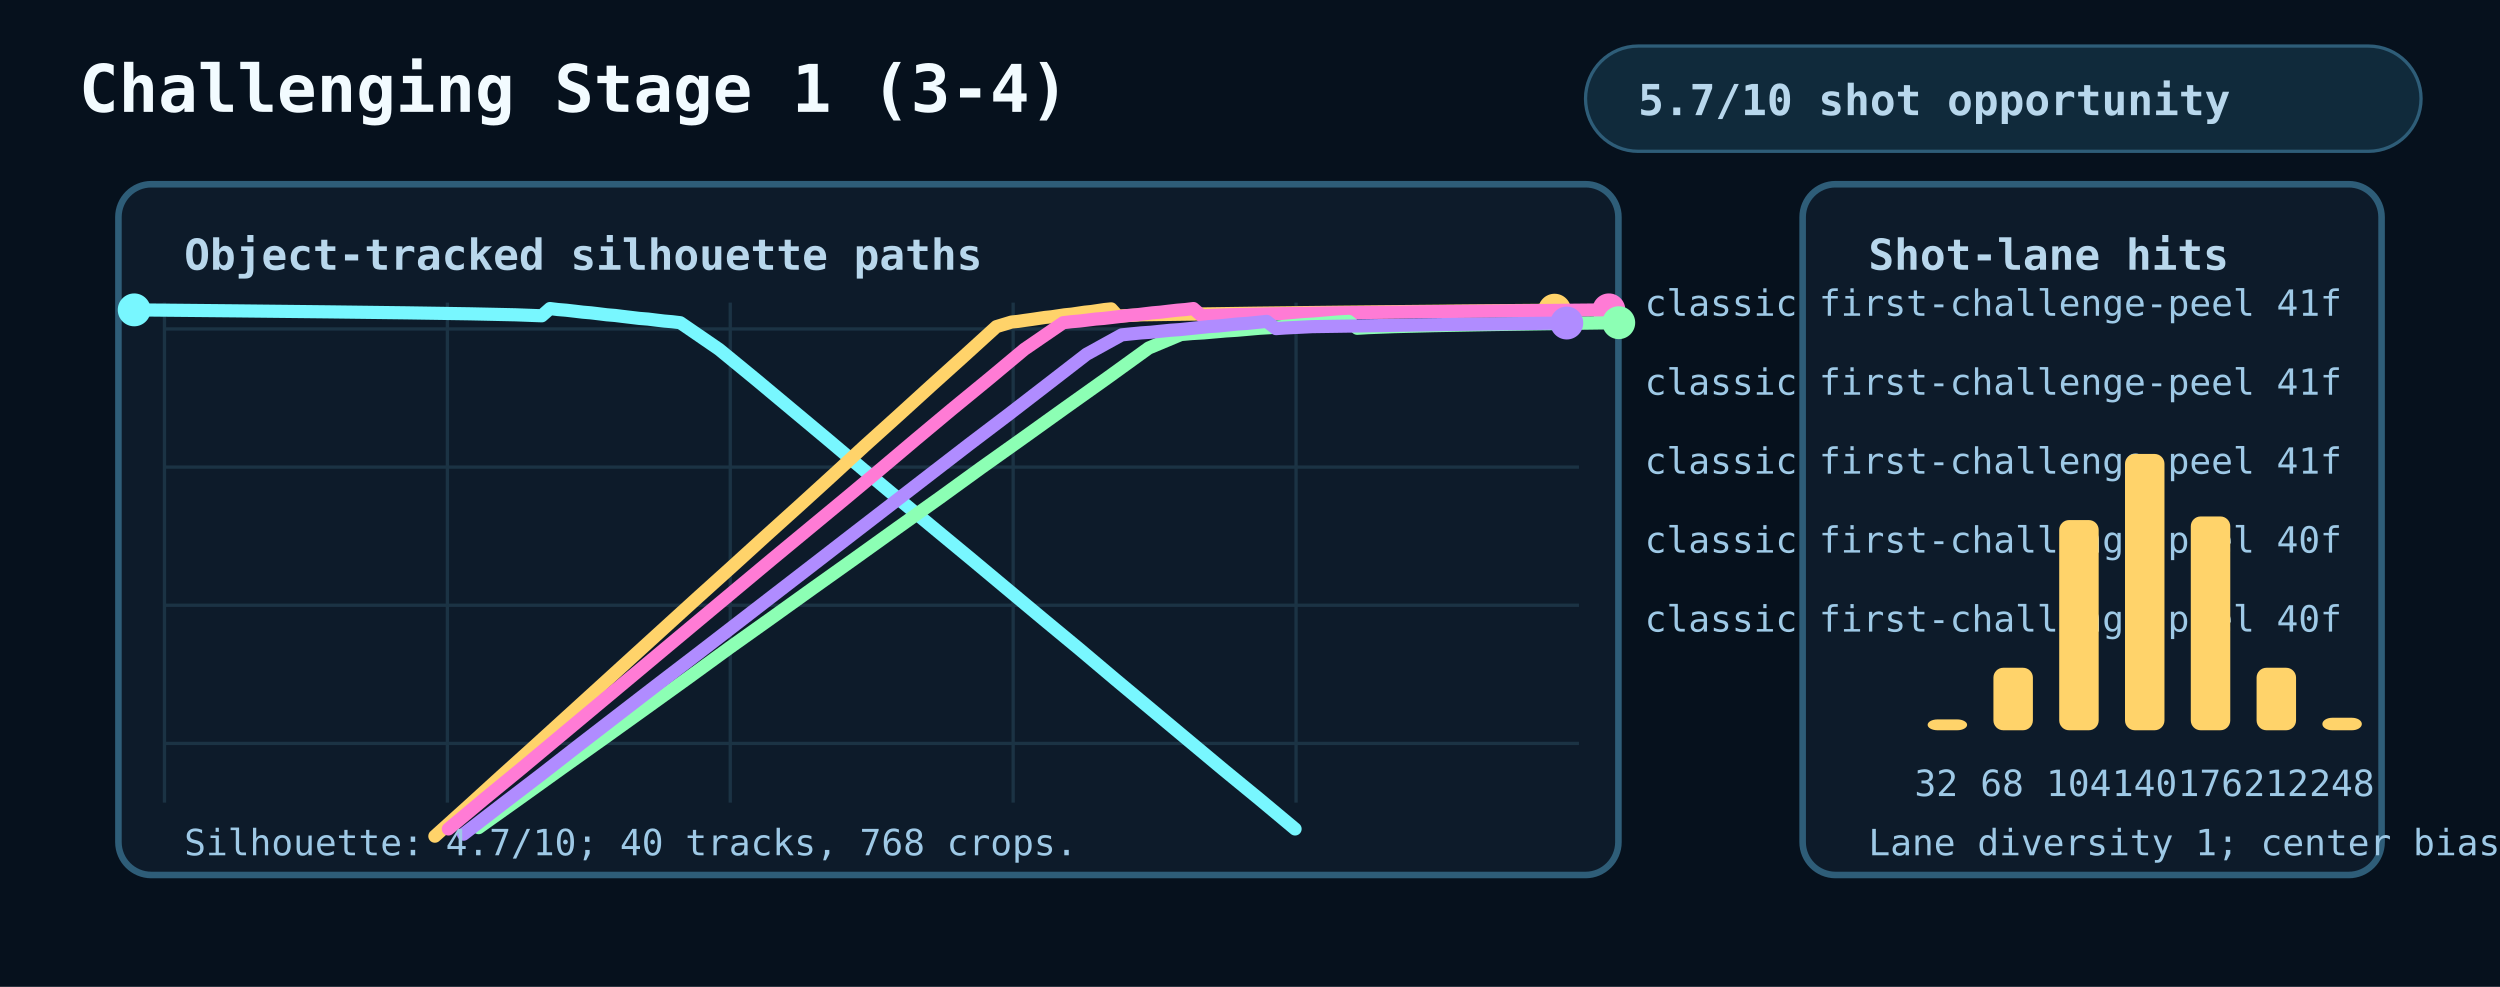
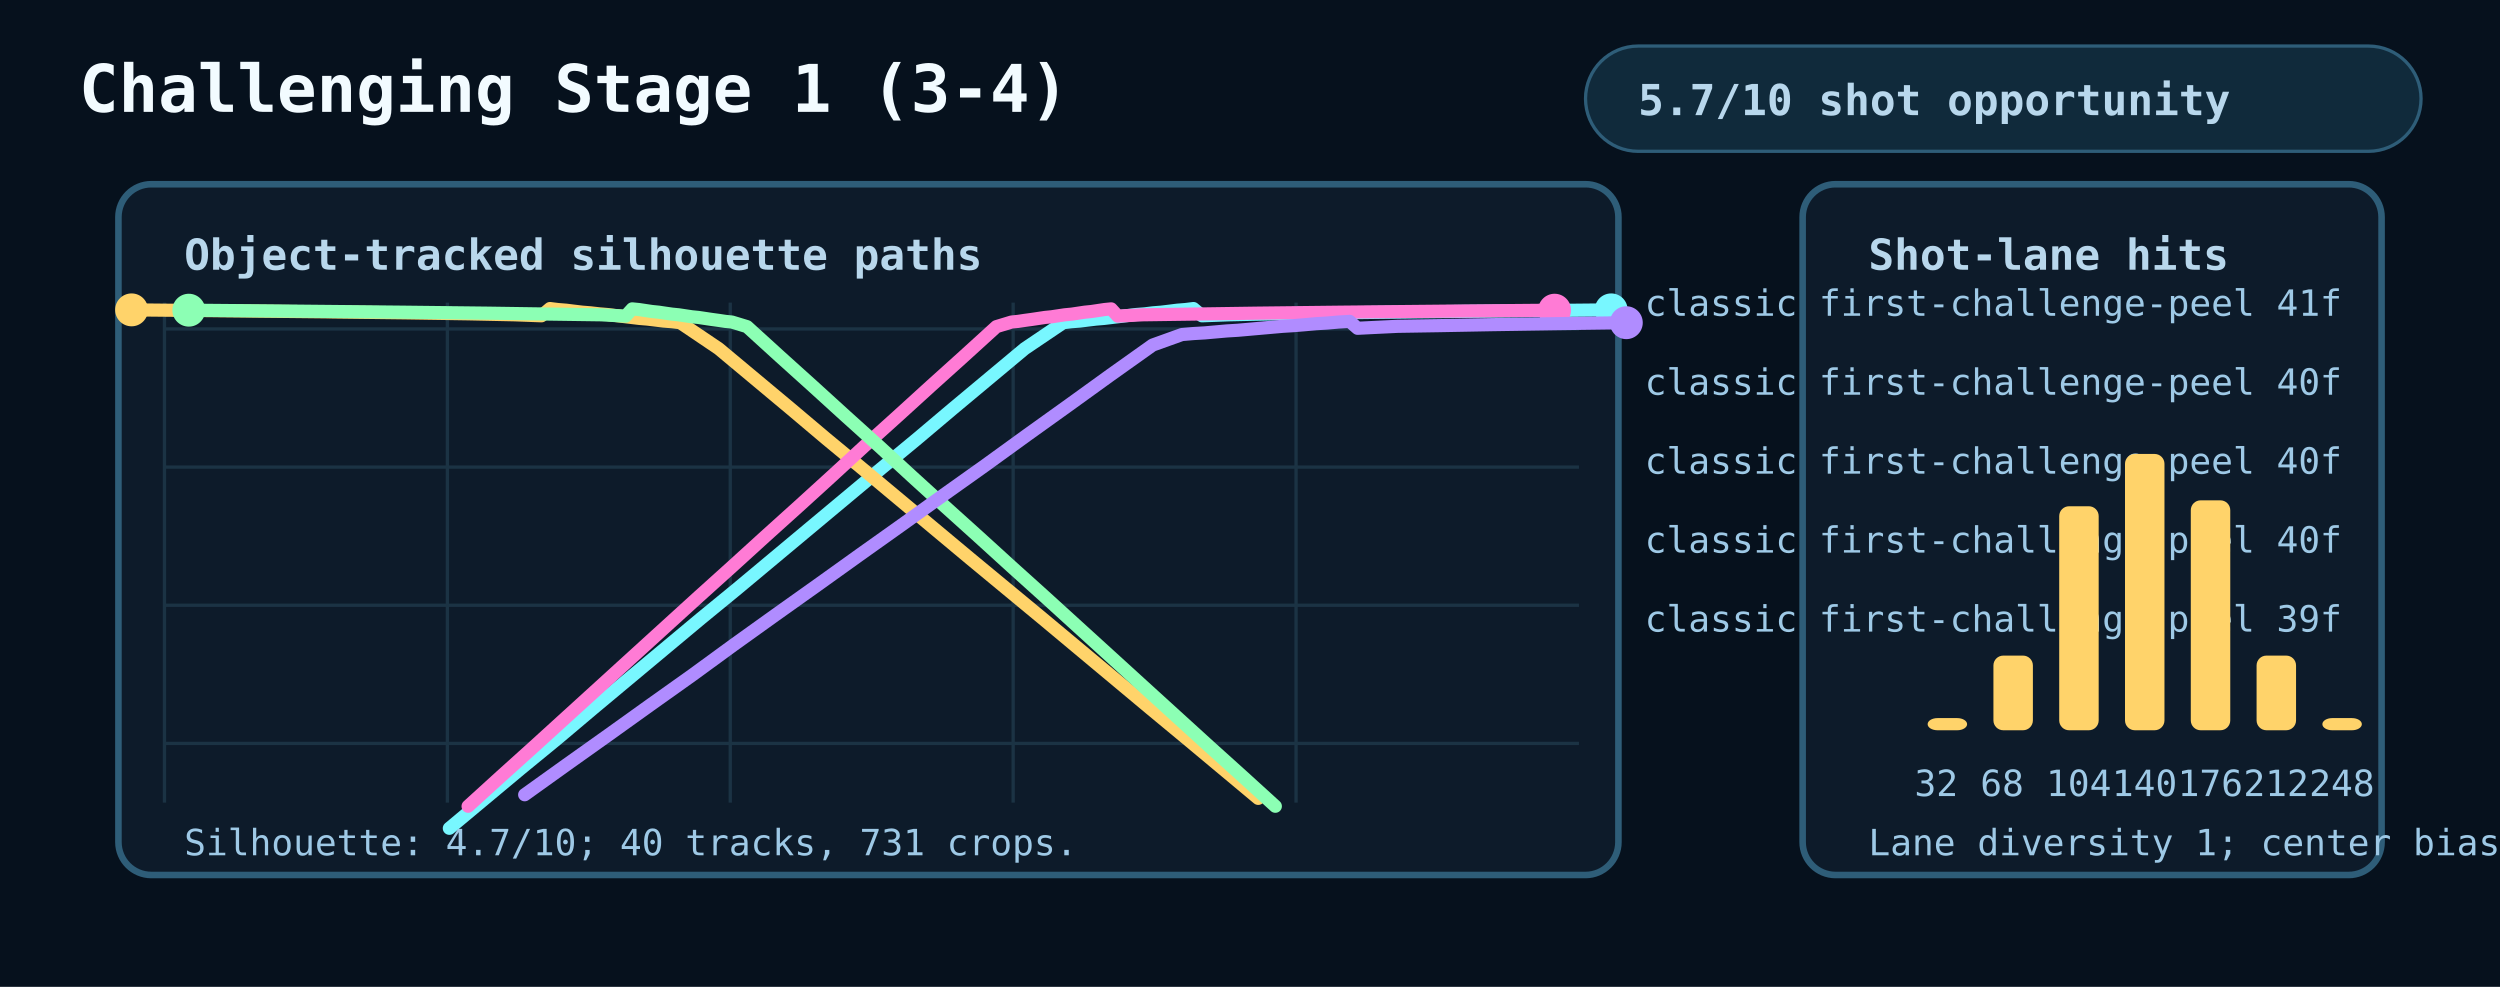
<svg xmlns="http://www.w3.org/2000/svg" width="760" height="300" viewBox="0 0 760 300" role="img" aria-labelledby="title desc">
  <style>
    .bg{fill:#06111d}.panel{fill:#0d1b2a;stroke:#2e5d78;stroke-width:2}.grid{stroke:#1b3344;stroke-width:1}.text{fill:#f2fbff;font:700 20px ui-monospace,Menlo,monospace}.small{fill:#b8d7ec;font:700 13px ui-monospace,Menlo,monospace}.tiny{fill:#9ec9e6;font:11px ui-monospace,Menlo,monospace}.pill{fill:#102a3b;stroke:#2e5d78}
  </style>
  <rect class="bg" x="0" y="0" width="760" height="300" />
  <text class="text" x="24" y="34">Challenging Stage 1 (3-4)</text>
  <rect class="pill" x="482" y="14" width="254" height="32" rx="16" />
  <text class="small" x="498" y="35">5.7/10 shot opportunity</text>
  <rect class="panel" x="36" y="56" width="456" height="210" rx="10" />
  <rect class="panel" x="548" y="56" width="176" height="210" rx="10" />
  <text class="small" x="56" y="82">Object-tracked silhouette paths</text>
  <text class="small" x="568" y="82">Shot-lane hits</text>
  <line class="grid" x1="50" y1="92" x2="50" y2="244" />
  <line class="grid" x1="136" y1="92" x2="136" y2="244" />
  <line class="grid" x1="222" y1="92" x2="222" y2="244" />
  <line class="grid" x1="308" y1="92" x2="308" y2="244" />
  <line class="grid" x1="394" y1="92" x2="394" y2="244" />
  <line class="grid" x1="50" y1="100" x2="480" y2="100" />
  <line class="grid" x1="50" y1="142" x2="480" y2="142" />
  <line class="grid" x1="50" y1="184" x2="480" y2="184" />
  <line class="grid" x1="50" y1="226" x2="480" y2="226" />
-   <polyline points="40.8,94.2 71.8,94.5 99.6,94.8 123.6,95.1 142.9,95.4 156.7,95.7 164.7,96 167.2,93.8 169.6,94.1 172.1,94.3 174.7,94.6 177.2,94.9 179.6,95.1 182.1,95.4 184.5,95.7 187,95.9 189.4,96.2 191.9,96.5 194.4,96.8 197,97 199.4,97.3 201.9,97.6 204.3,97.8 206.8,98.1 218.6,106.2 229.7,115.3 240.6,124.4 251.5,133.5 262.4,142.7 273.3,151.8 284.3,160.9 295.3,170 306.2,179.1 317.1,188.2 328.1,197.3 339,206.5 349.9,215.6 360.8,224.7 371.7,233.8 382.8,242.9 393.7,252" fill="none" stroke="#78f7ff" stroke-width="4" stroke-linecap="round" stroke-linejoin="round" />
-   <circle cx="40.8" cy="94.2" r="5" fill="#78f7ff" />
+   <polyline points="489.8,94.2 459,94.5 431,94.8 406.9,95.1 387.6,95.4 373.6,95.7 365.4,96 362.8,93.8 360.4,94.1 357.9,94.3 355.5,94.6 353,94.9 350.5,95.1 348.1,95.4 345.5,95.6 343,95.9 340.6,96.2 338.1,96.5 335.6,96.8 333.2,97 330.7,97.3 328.3,97.6 325.7,97.8 323.2,98.1 311.5,106 300.6,115.1 289.7,124.2 278.8,133.4 267.8,142.5 256.9,151.6 246,160.7 235.1,169.8 224.2,178.9 213.1,188 202.2,197.1 191.3,206.2 180.4,215.3 169.5,224.5 158.4,233.6 147.5,242.7 136.6,251.8" fill="none" stroke="#78f7ff" stroke-width="4" stroke-linecap="round" stroke-linejoin="round" />
+   <circle cx="489.8" cy="94.2" r="5" fill="#78f7ff" />
  <text class="tiny" x="500" y="96" fill="#78f7ff">classic first-challenge-peel 41f</text>
-   <polyline points="472.6,94.3 438.4,94.6 407.7,94.9 381.9,95.2 361.4,95.5 347.3,95.7 339.8,96.1 337.8,93.9 335.8,94.1 333.8,94.4 331.8,94.7 329.8,94.9 327.8,95.2 325.8,95.5 323.7,95.7 321.7,96 319.7,96.3 317.7,96.5 315.7,96.8 313.7,97.1 311.5,97.4 309.5,97.7 307.5,97.9 302.9,99.3 292.9,108.4 282.8,117.5 272.8,126.6 262.7,135.7 252.7,144.9 242.7,154 232.6,163.1 222.6,172.2 212.5,181.3 202.5,190.4 192.5,199.5 182.4,208.7 172.4,217.8 162.4,226.9 152.3,236 142.3,245.1 132.2,254.2" fill="none" stroke="#ffd36a" stroke-width="4" stroke-linecap="round" stroke-linejoin="round" />
-   <circle cx="472.6" cy="94.3" r="5" fill="#ffd36a" />
-   <text class="tiny" x="500" y="120" fill="#ffd36a">classic first-challenge-peel 41f</text>
-   <polyline points="489.1,94.2 458.2,94.5 430.4,94.8 406.4,95.1 387.1,95.4 373.3,95.7 365.3,96 362.8,93.8 360.4,94.1 357.9,94.3 355.3,94.6 352.8,94.9 350.4,95.1 347.9,95.4 345.5,95.7 343,95.9 340.6,96.2 338.1,96.5 335.5,96.8 333,97 330.6,97.3 328.1,97.6 325.7,97.8 323.2,98.1 311.4,106.2 300.5,115.3 289.4,124.4 278.5,133.5 267.6,142.7 256.7,151.8 245.7,160.9 234.7,170 223.8,179.1 212.9,188.2 202,197.3 191,206.5 180.1,215.6 169.2,224.7 158.3,233.8 147.2,242.9 136.3,252" fill="none" stroke="#ff7bd5" stroke-width="4" stroke-linecap="round" stroke-linejoin="round" />
-   <circle cx="489.1" cy="94.2" r="5" fill="#ff7bd5" />
-   <text class="tiny" x="500" y="144" fill="#ff7bd5">classic first-challenge-peel 41f</text>
-   <polyline points="492.1,98.1 470.6,98.4 451.7,98.7 435.9,99 423.9,99.3 416,99.6 412.6,99.8 410,97.7 406.6,97.9 403.1,98.2 399.7,98.5 396.3,98.7 392.9,99 389.5,99.3 386.2,99.6 382.8,99.8 379.4,100.1 376,100.4 372.7,100.6 369.3,100.9 365.9,101.2 362.4,101.4 359,101.7 349.2,105.8 336.6,114.9 323.8,124 311.1,133.1 298.3,142.2 285.6,151.4 272.8,160.5 260.1,169.6 247.3,178.7 234.6,187.8 221.8,196.9 209.3,206 196.5,215.2 183.8,224.3 171,233.4 158.3,242.5 145.5,251.6" fill="none" stroke="#8cffb4" stroke-width="4" stroke-linecap="round" stroke-linejoin="round" />
-   <circle cx="492.1" cy="98.1" r="5" fill="#8cffb4" />
+   <polyline points="40,94.2 71,94.5 99,94.8 123.1,95.1 142.4,95.4 156.4,95.7 164.6,96 167.2,93.8 169.6,94.1 172.1,94.3 174.5,94.6 177,94.9 179.5,95.1 182.1,95.4 184.5,95.6 187,95.9 189.4,96.2 191.9,96.5 194.4,96.8 196.8,97 199.3,97.3 201.7,97.6 204.3,97.8 206.8,98.1 218.5,106 229.4,115.1 240.3,124.2 251.2,133.4 262.2,142.5 273.1,151.6 284,160.7 294.9,169.8 305.9,178.9 316.9,188 327.8,197.1 338.7,206.2 349.6,215.3 360.7,224.5 371.6,233.6 382.5,242.7" fill="none" stroke="#ffd36a" stroke-width="4" stroke-linecap="round" stroke-linejoin="round" />
+   <circle cx="40" cy="94.2" r="5" fill="#ffd36a" />
+   <text class="tiny" x="500" y="120" fill="#ffd36a">classic first-challenge-peel 40f</text>
+   <polyline points="472.6,94.3 438.4,94.6 407.7,94.9 381.9,95.2 361.4,95.5 347.3,95.7 339.8,96.1 337.8,93.9 335.8,94.1 333.8,94.4 331.8,94.7 329.8,94.9 327.8,95.2 325.8,95.5 323.7,95.7 321.7,96 319.7,96.3 317.7,96.5 315.7,96.8 313.7,97.1 311.5,97.4 309.5,97.7 307.5,97.9 302.9,99.3 292.9,108.4 282.8,117.5 272.8,126.6 262.7,135.7 252.7,144.9 242.7,154 232.6,163.1 222.6,172.2 212.5,181.3 202.5,190.4 192.5,199.5 182.4,208.7 172.4,217.8 162.4,226.9 152.3,236 142.3,245.1" fill="none" stroke="#ff7bd5" stroke-width="4" stroke-linecap="round" stroke-linejoin="round" />
+   <circle cx="472.6" cy="94.3" r="5" fill="#ff7bd5" />
+   <text class="tiny" x="500" y="144" fill="#ff7bd5">classic first-challenge-peel 40f</text>
+   <polyline points="57.4,94.3 91.6,94.6 122.3,94.9 148.3,95.2 168.6,95.5 182.7,95.7 190.2,96.1 192.2,93.9 194.2,94.1 196.2,94.4 198.2,94.7 200.2,94.9 202.2,95.2 204.3,95.5 206.3,95.7 208.3,96 210.3,96.3 212.3,96.5 214.3,96.8 216.3,97.1 218.5,97.4 220.5,97.7 222.5,97.9 227.1,99.3 237.1,108.4 247.2,117.5 257.2,126.6 267.3,135.7 277.3,144.9 287.3,154 297.4,163.1 307.4,172.2 317.5,181.3 327.5,190.4 337.5,199.5 347.6,208.7 357.6,217.8 367.6,226.9 377.7,236 387.7,245.1" fill="none" stroke="#8cffb4" stroke-width="4" stroke-linecap="round" stroke-linejoin="round" />
+   <circle cx="57.4" cy="94.3" r="5" fill="#8cffb4" />
  <text class="tiny" x="500" y="168" fill="#8cffb4">classic first-challenge-peel 40f</text>
-   <polyline points="476.3,98.2 451.4,98.5 429.8,98.8 412.1,99.1 398.9,99.3 390.8,99.7 387.9,99.9 385.1,97.7 382.2,98 379.3,98.3 376.2,98.5 373.3,98.8 370.4,99.1 367.4,99.3 364.5,99.6 361.6,99.9 358.7,100.2 355.8,100.4 352.8,100.7 349.9,101 346.9,101.2 343.9,101.5 341,101.8 330.3,107.7 318.4,116.9 306.6,126 294.6,135.1 282.8,144.2 271,153.3 259.2,162.4 247.3,171.6 235.5,180.7 223.7,189.8 211.9,198.9 200,208 188.2,217.1 176.4,226.2 164.6,235.4 152.7,244.5 140.9,253.6" fill="none" stroke="#b08cff" stroke-width="4" stroke-linecap="round" stroke-linejoin="round" />
-   <circle cx="476.3" cy="98.2" r="5" fill="#b08cff" />
-   <text class="tiny" x="500" y="192" fill="#b08cff">classic first-challenge-peel 40f</text>
-   <rect x="586" y="218.7" width="12" height="3.3" rx="3" fill="#ffd36a" />
+   <polyline points="494.4,98.1 472.6,98.4 453.3,98.7 437.3,99 424.9,99.2 416.6,99.6 412.7,99.8 410.3,97.7 406.9,97.9 403.5,98.2 400.1,98.4 396.8,98.7 393.2,99 389.9,99.2 386.5,99.5 383.1,99.8 379.7,100.1 376.3,100.4 373,100.6 369.6,100.9 366.2,101.2 362.8,101.4 359.3,101.7 350.4,104.9 337.6,114 325,123.1 312.3,132.2 299.6,141.4 286.8,150.5 274.1,159.6 261.3,168.7 248.6,177.8 235.8,186.9 223.1,196 210.5,205.2 197.7,214.3 185,223.4 172.2,232.5 159.5,241.6" fill="none" stroke="#b08cff" stroke-width="4" stroke-linecap="round" stroke-linejoin="round" />
+   <circle cx="494.4" cy="98.1" r="5" fill="#b08cff" />
+   <text class="tiny" x="500" y="192" fill="#b08cff">classic first-challenge-peel 39f</text>
+   <rect x="586" y="218.3" width="12" height="3.7" rx="3" fill="#ffd36a" />
  <text class="tiny" x="582" y="242">32</text>
-   <rect x="606" y="203" width="12" height="19" rx="3" fill="#ffd36a" />
+   <rect x="606" y="199.3" width="12" height="22.7" rx="3" fill="#ffd36a" />
  <text class="tiny" x="602" y="242">68</text>
-   <rect x="626" y="158.1" width="12" height="63.9" rx="3" fill="#ffd36a" />
+   <rect x="626" y="153.9" width="12" height="68.1" rx="3" fill="#ffd36a" />
  <text class="tiny" x="622" y="242">104</text>
  <rect x="646" y="138" width="12" height="84" rx="3" fill="#ffd36a" />
  <text class="tiny" x="642" y="242">140</text>
-   <rect x="666" y="157" width="12" height="65" rx="3" fill="#ffd36a" />
+   <rect x="666" y="152.1" width="12" height="69.9" rx="3" fill="#ffd36a" />
  <text class="tiny" x="662" y="242">176</text>
-   <rect x="686" y="203" width="12" height="19" rx="3" fill="#ffd36a" />
+   <rect x="686" y="199.3" width="12" height="22.7" rx="3" fill="#ffd36a" />
  <text class="tiny" x="682" y="242">212</text>
-   <rect x="706" y="218.2" width="12" height="3.8" rx="3" fill="#ffd36a" />
+   <rect x="706" y="218.3" width="12" height="3.7" rx="3" fill="#ffd36a" />
  <text class="tiny" x="702" y="242">248</text>
-   <text class="tiny" x="56" y="260">Silhouette: 4.7/10; 40 tracks, 768 crops.</text>
-   <text class="tiny" x="568" y="260">Lane diversity 1; center bias 0.326.</text>
+   <text class="tiny" x="56" y="260">Silhouette: 4.7/10; 40 tracks, 731 crops.</text>
+   <text class="tiny" x="568" y="260">Lane diversity 1; center bias 0.306.</text>
</svg>
